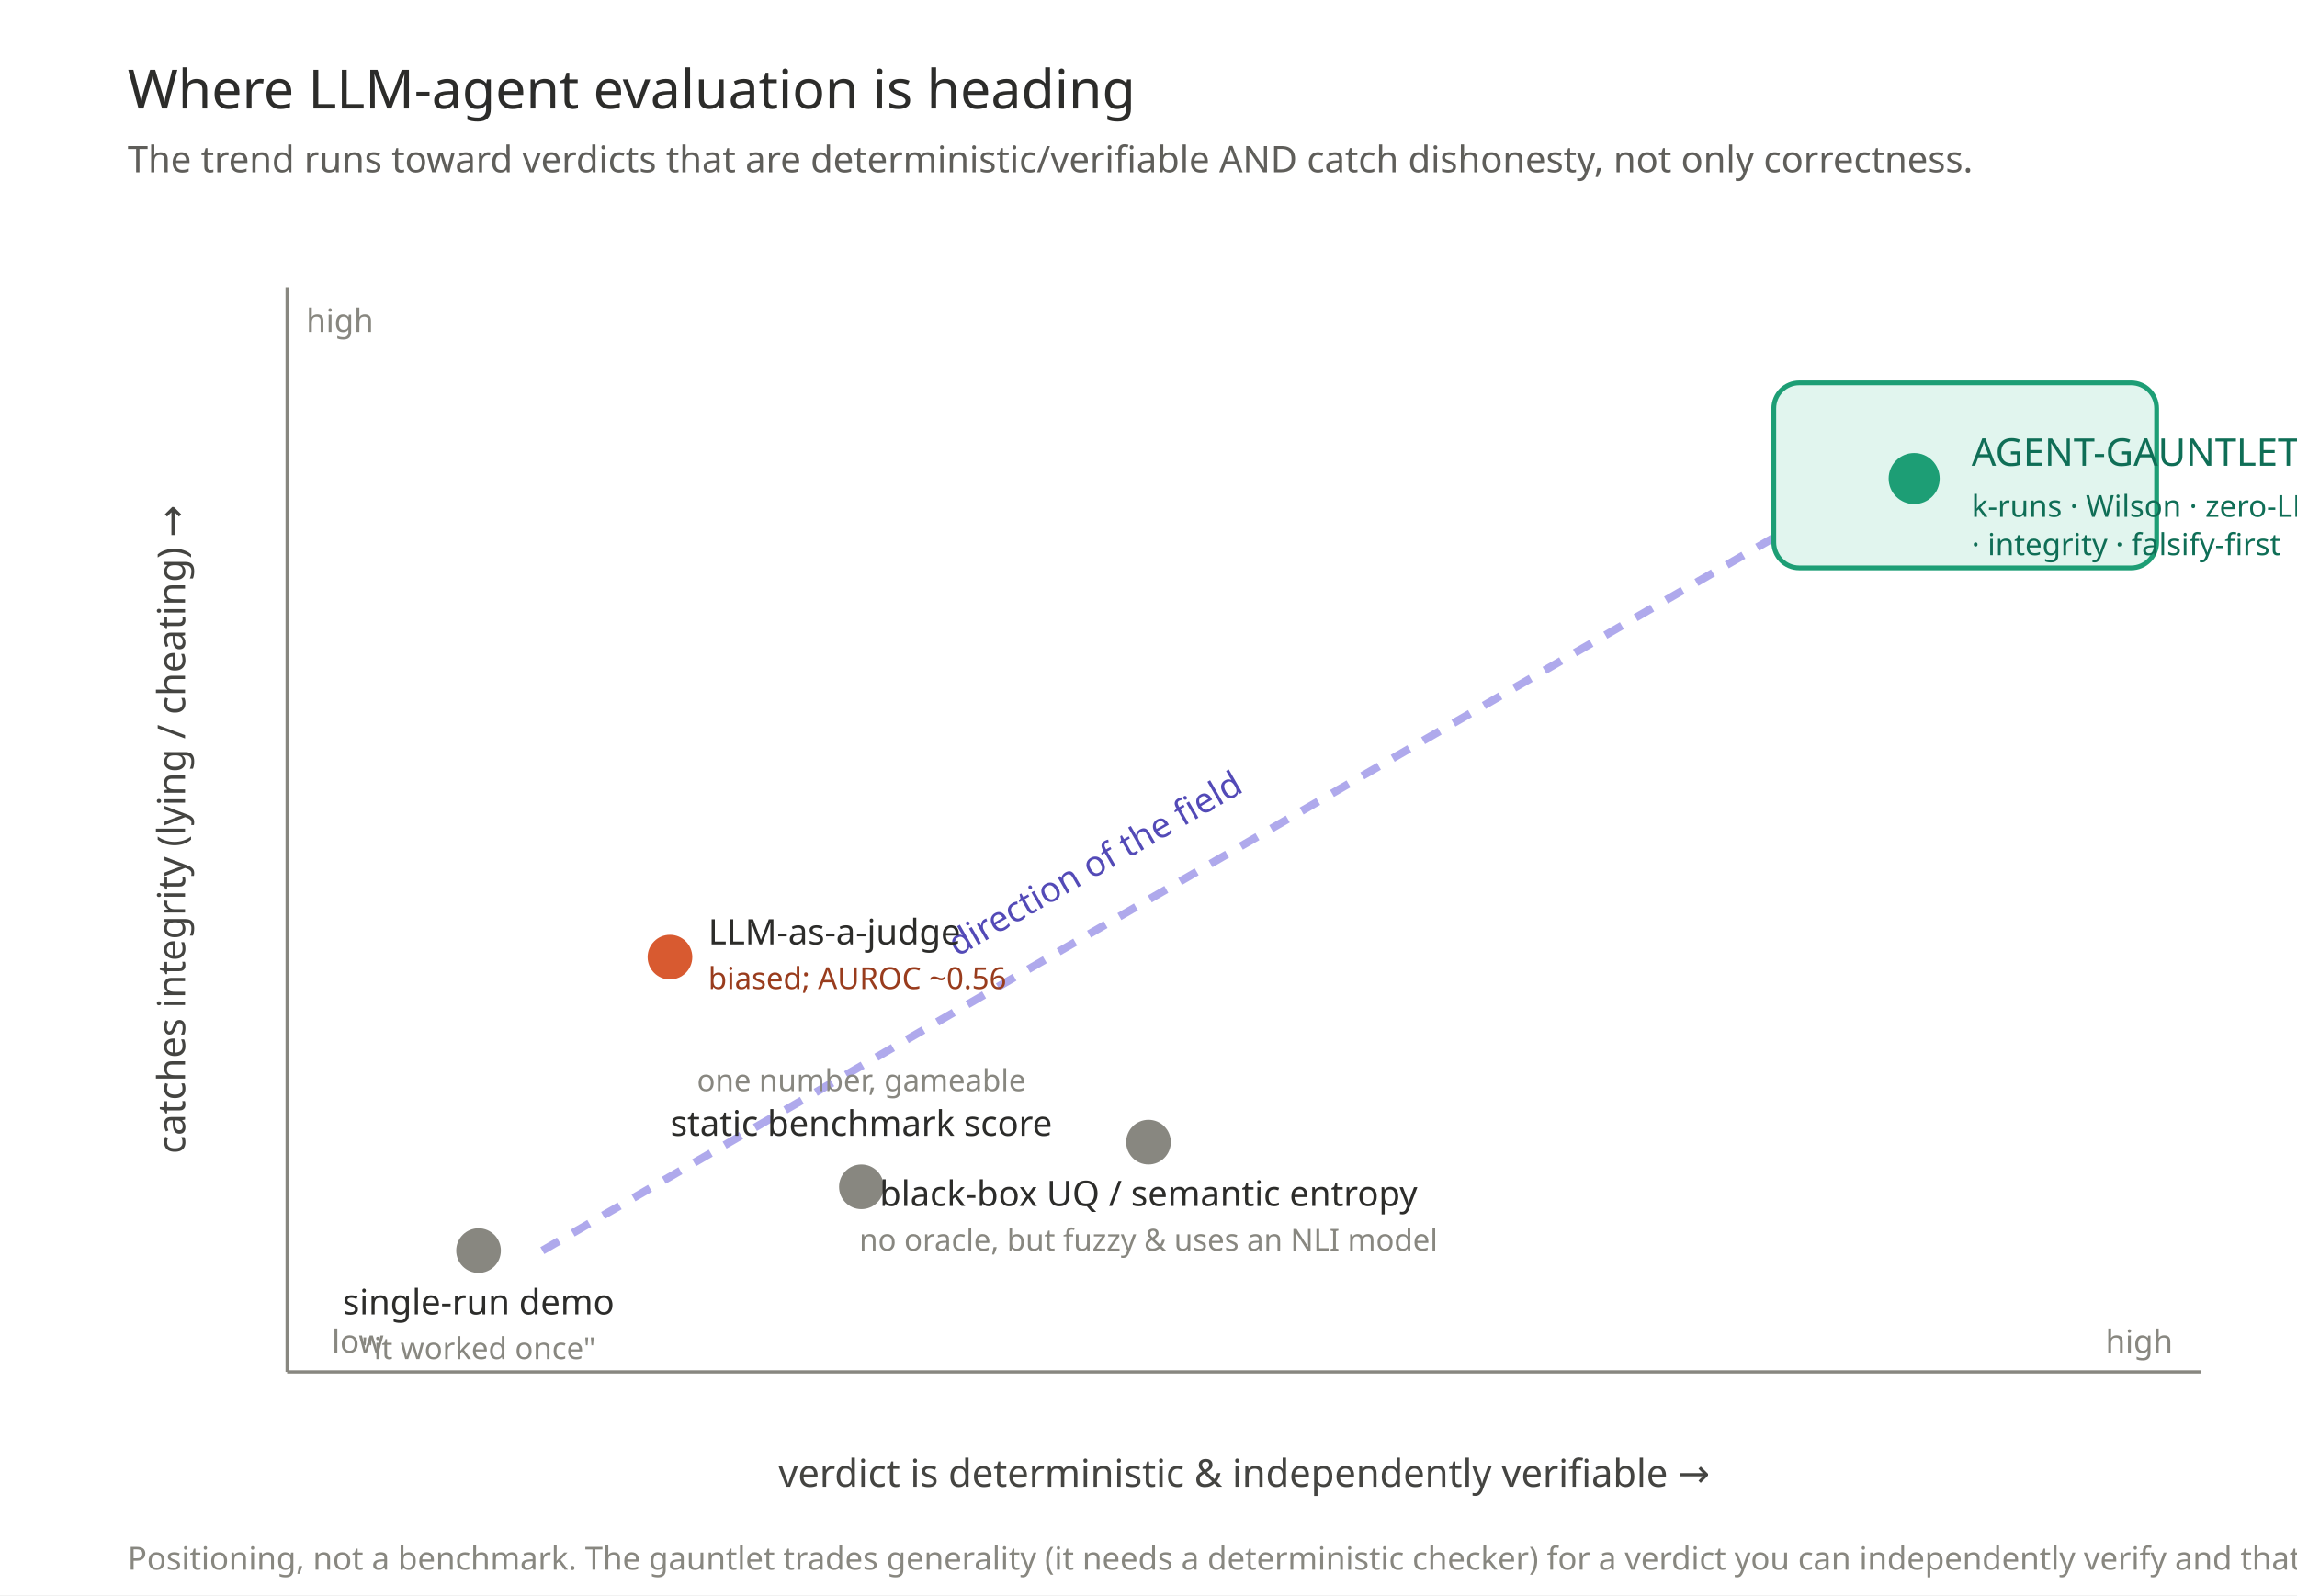
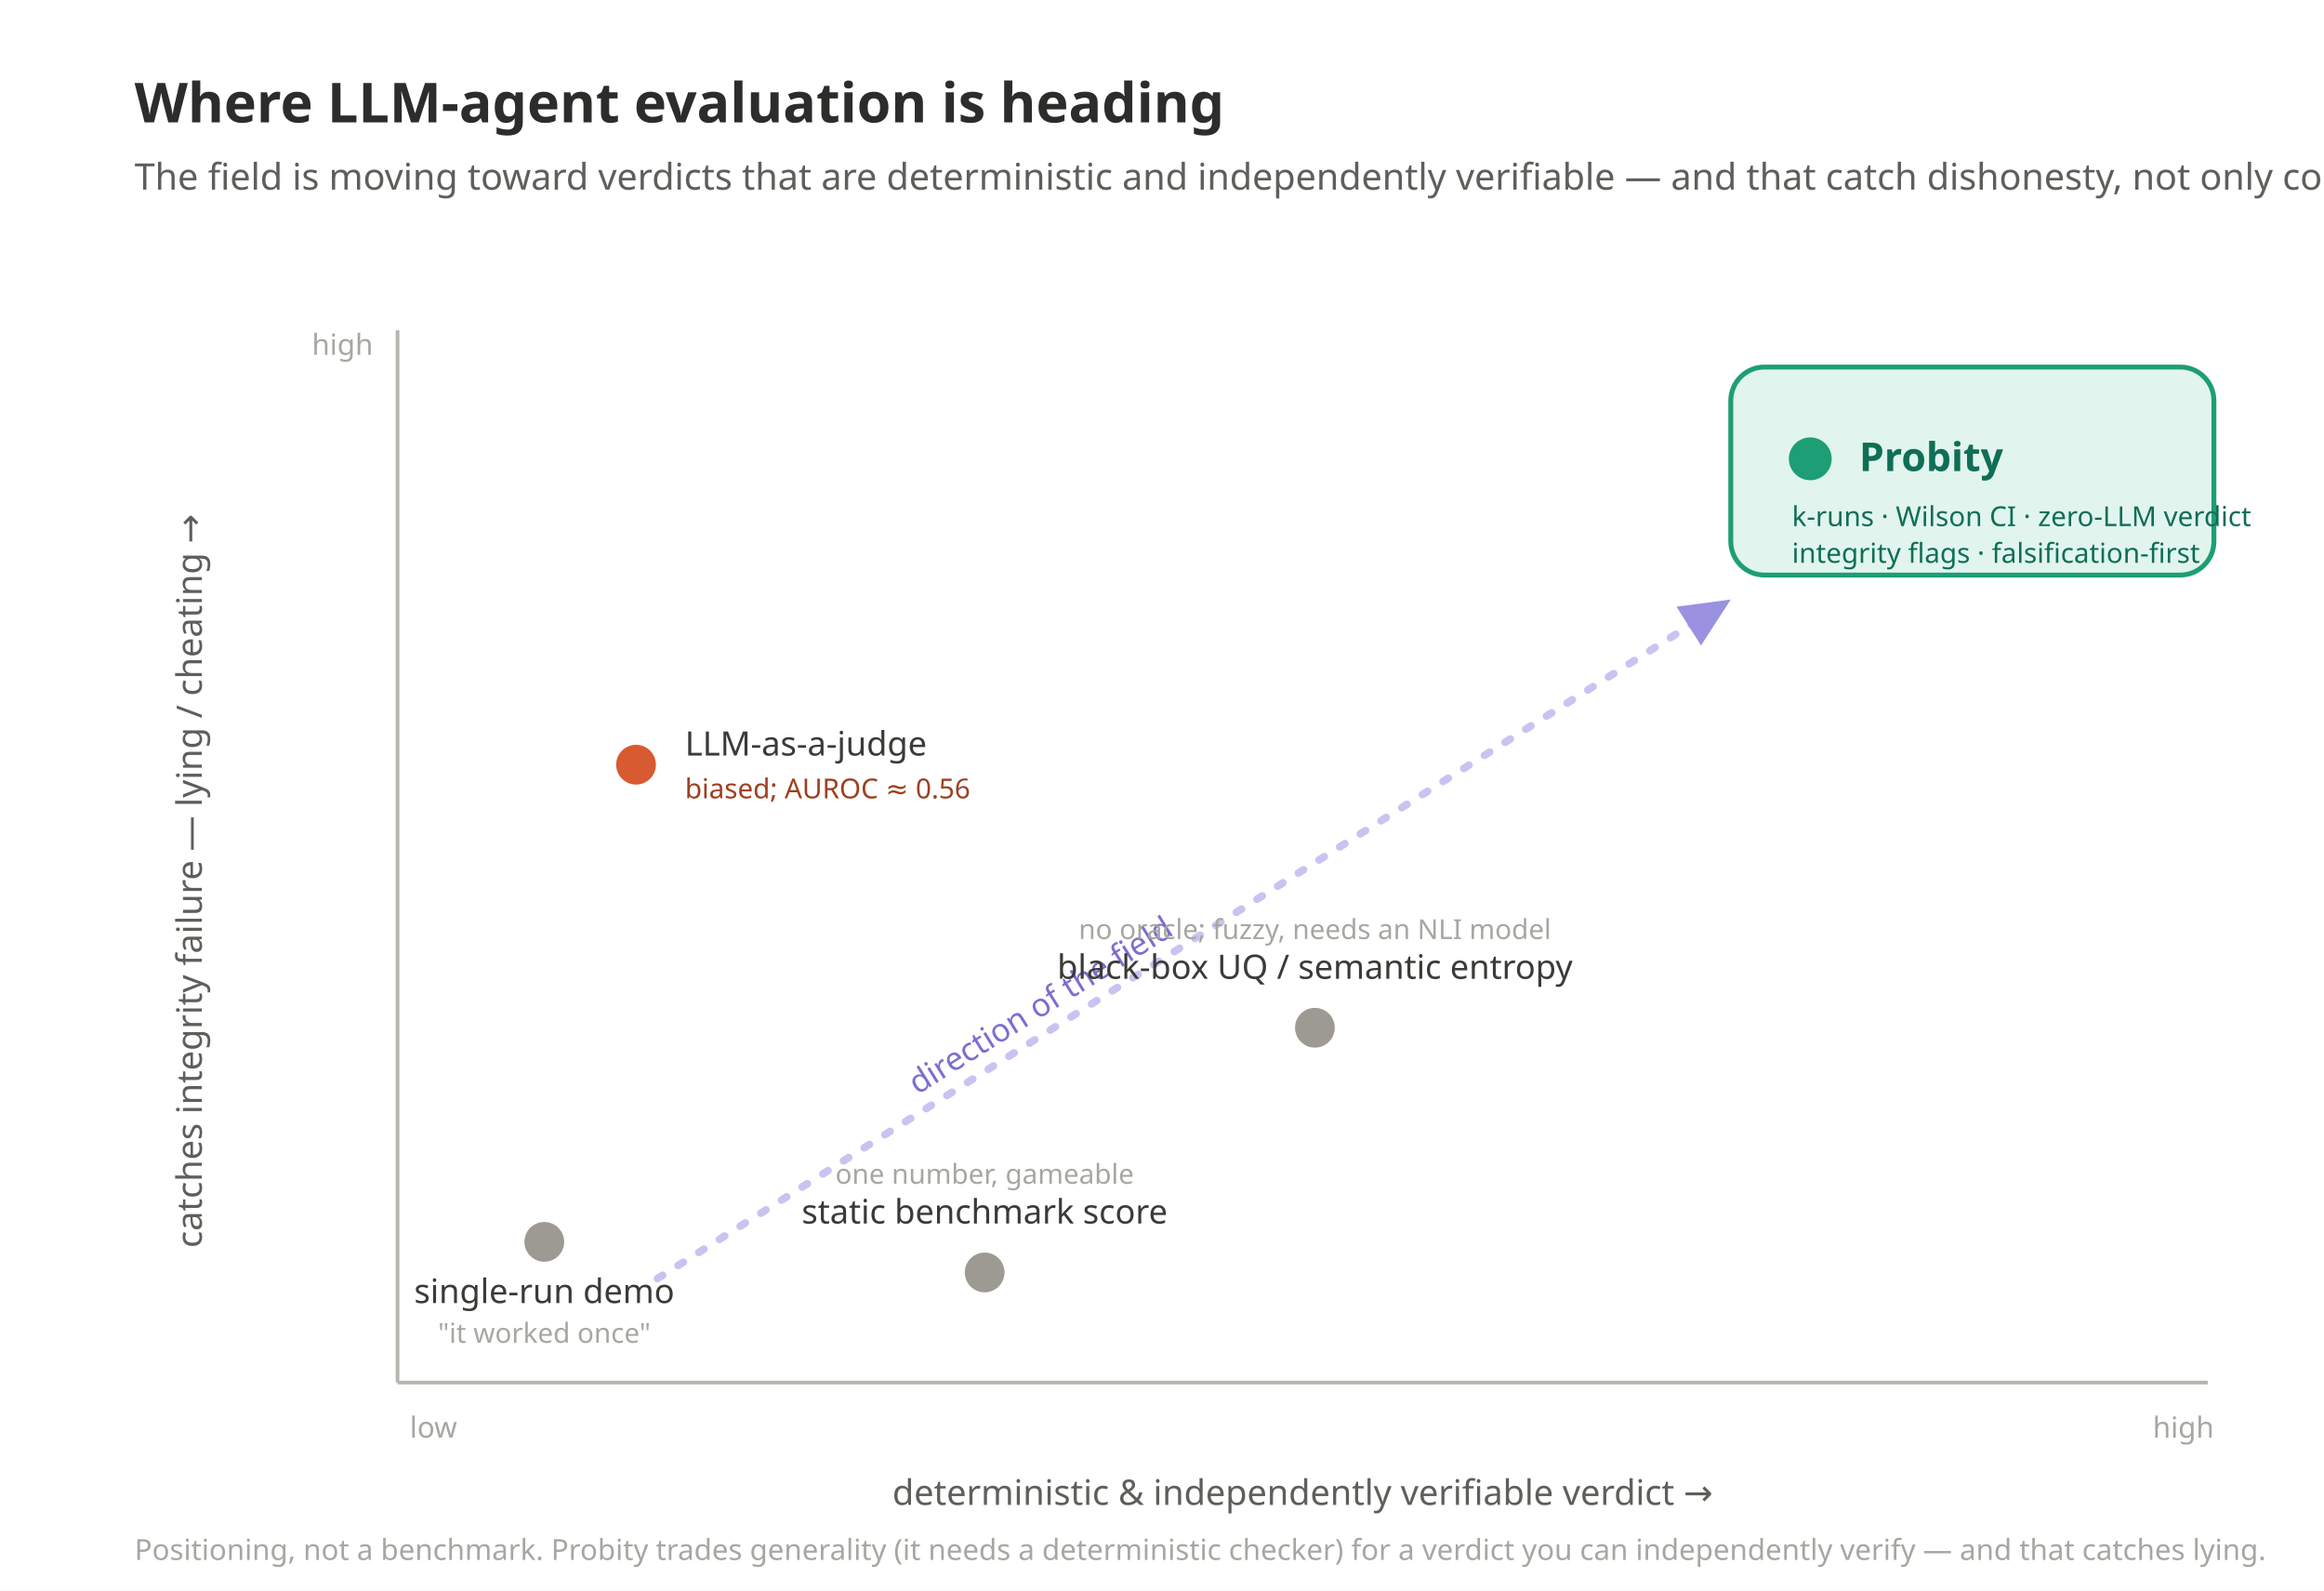
- <svg xmlns="http://www.w3.org/2000/svg" viewBox="0 0 720 500" font-family="system-ui,Segoe UI,sans-serif">
-   <rect width="720" height="500" fill="#ffffff" />
-   <text x="40" y="34" font-size="17" font-weight="500" fill="#2C2C2A">Where LLM-agent evaluation is heading</text>
-   <text x="40" y="54" font-size="11.5" fill="#5F5E5A">The trend runs toward verdicts that are deterministic/verifiable AND catch dishonesty, not only correctness.</text>
-   <line x1="90" y1="430" x2="690" y2="430" stroke="#888780" stroke-width="1" />
-   <line x1="90" y1="430" x2="90" y2="90" stroke="#888780" stroke-width="1" />
-   <text x="390" y="466" font-size="12" fill="#444441" text-anchor="middle">verdict is deterministic &amp; independently verifiable  →</text>
-   <text x="58" y="260" font-size="12" fill="#444441" text-anchor="middle" transform="rotate(-90 58 260)">catches integrity (lying / cheating)  →</text>
-   <text x="104" y="424" font-size="10" fill="#888780">low</text>
-   <text x="660" y="424" font-size="10" fill="#888780">high</text>
-   <text x="96" y="104" font-size="10" fill="#888780">high</text>
+ <svg xmlns="http://www.w3.org/2000/svg" viewBox="0 0 760 520" font-family="system-ui,Segoe UI,sans-serif">
+   <rect width="760" height="520" fill="#ffffff" />
+   <text x="44" y="40" font-size="18" font-weight="600" fill="#2C2C2A">Where LLM-agent evaluation is heading</text>
+   <text x="44" y="62" font-size="12" fill="#5F5E5A">The field is moving toward verdicts that are deterministic and independently verifiable — and that catch dishonesty, not only correctness.</text>
+   <line x1="130" y1="452" x2="722" y2="452" stroke="#B7B5AF" stroke-width="1.2" />
+   <line x1="130" y1="452" x2="130" y2="108" stroke="#B7B5AF" stroke-width="1.2" />
+   <text x="426" y="492" font-size="11.5" fill="#5F5E5A" text-anchor="middle">deterministic &amp; independently verifiable verdict  →</text>
+   <text x="66" y="288" font-size="11.5" fill="#5F5E5A" text-anchor="middle" transform="rotate(-90 66 288)">catches integrity failure — lying / cheating  →</text>
+   <text x="134" y="470" font-size="9.5" fill="#A8A6A0">low</text>
+   <text x="704" y="470" font-size="9.5" fill="#A8A6A0">high</text>
+   <text x="112" y="116" font-size="9.5" fill="#A8A6A0" text-anchor="middle">high</text>
  <defs>
-     <marker id="ah" markerWidth="9" markerHeight="9" refX="6" refY="3" orient="auto">
-       <path d="M0,0 L6,3 L0,6 z" fill="#AFA9EC" />
+     <marker id="ah" markerWidth="10" markerHeight="10" refX="6.5" refY="3" orient="auto">
+       <path d="M0,0 L6.5,3 L0,6 z" fill="#9A91E0" />
    </marker>
  </defs>
-   <line x1="170" y1="392" x2="588" y2="150" stroke="#AFA9EC" stroke-width="2.5" stroke-dasharray="6 5" marker-end="url(#ah)" />
-   <text x="300" y="300" font-size="11" fill="#534AB7" transform="rotate(-30 300 300)">direction of the field</text>
-   <g>
-     <circle cx="150" cy="392" r="7" fill="#888780" />
-     <text x="150" y="412" font-size="11" fill="#2C2C2A" text-anchor="middle">single-run demo</text>
-     <text x="150" y="426" font-size="9.5" fill="#888780" text-anchor="middle">"it worked once"</text>
-   </g>
-   <g>
-     <circle cx="270" cy="372" r="7" fill="#888780" />
-     <text x="270" y="356" font-size="11" fill="#2C2C2A" text-anchor="middle">static benchmark score</text>
-     <text x="270" y="342" font-size="9.5" fill="#888780" text-anchor="middle">one number, gameable</text>
-   </g>
-   <g>
-     <circle cx="210" cy="300" r="7" fill="#D85A30" />
-     <text x="222" y="296" font-size="11" fill="#2C2C2A">LLM-as-a-judge</text>
-     <text x="222" y="310" font-size="9.5" fill="#993C1D">biased; AUROC ~0.56</text>
-   </g>
-   <g>
-     <circle cx="360" cy="358" r="7" fill="#888780" />
-     <text x="360" y="378" font-size="11" fill="#2C2C2A" text-anchor="middle">black-box UQ / semantic entropy</text>
-     <text x="360" y="392" font-size="9.5" fill="#888780" text-anchor="middle">no oracle, but fuzzy &amp; uses an NLI model</text>
-   </g>
-   <g>
-     <rect x="556" y="120" width="120" height="58" rx="8" fill="#E1F5EE" stroke="#1D9E75" stroke-width="1.5" />
-     <circle cx="600" cy="150" r="8" fill="#1D9E75" />
-     <text x="618" y="146" font-size="12" font-weight="500" fill="#0F6E56">AGENT-GAUNTLET</text>
-     <text x="618" y="162" font-size="9.5" fill="#0F6E56">k-runs · Wilson · zero-LLM</text>
-     <text x="618" y="174" font-size="9.5" fill="#0F6E56">· integrity · falsify-first</text>
-   </g>
-   <text x="40" y="492" font-size="10" fill="#888780">Positioning, not a benchmark. The gauntlet trades generality (it needs a deterministic checker) for a verdict you can independently verify and that catches lying.</text>
+   <line x1="215" y1="418" x2="566" y2="196" stroke="#C9C3F2" stroke-width="2.5" stroke-dasharray="2 6" stroke-linecap="round" marker-end="url(#ah)" />
+   <text x="300" y="358" font-size="10.5" fill="#7A6FD0" transform="rotate(-32 300 358)">direction of the field</text>
+   <circle cx="178" cy="406" r="6.5" fill="#9C9A93" />
+   <text x="178" y="426" font-size="11" fill="#3A3A37" text-anchor="middle">single-run demo</text>
+   <text x="178" y="439" font-size="9" fill="#A8A6A0" text-anchor="middle">"it worked once"</text>
+   <circle cx="322" cy="416" r="6.5" fill="#9C9A93" />
+   <text x="322" y="400" font-size="11" fill="#3A3A37" text-anchor="middle">static benchmark score</text>
+   <text x="322" y="387" font-size="9" fill="#A8A6A0" text-anchor="middle">one number, gameable</text>
+   <circle cx="208" cy="250" r="6.5" fill="#D85A30" />
+   <text x="224" y="247" font-size="11" fill="#3A3A37">LLM-as-a-judge</text>
+   <text x="224" y="261" font-size="9" fill="#9E3F20">biased; AUROC ≈ 0.56</text>
+   <circle cx="430" cy="336" r="6.5" fill="#9C9A93" />
+   <text x="430" y="320" font-size="11" fill="#3A3A37" text-anchor="middle">black-box UQ / semantic entropy</text>
+   <text x="430" y="307" font-size="9" fill="#A8A6A0" text-anchor="middle">no oracle; fuzzy, needs an NLI model</text>
+   <rect x="566" y="120" width="158" height="68" rx="11" fill="#E1F5EE" stroke="#1D9E75" stroke-width="1.6" />
+   <circle cx="592" cy="150" r="7" fill="#1D9E75" />
+   <text x="608" y="154" font-size="13" font-weight="600" fill="#0F6E56">Probity</text>
+   <text x="586" y="172" font-size="9" fill="#0F6E56">k-runs · Wilson CI · zero-LLM verdict</text>
+   <text x="586" y="184" font-size="9" fill="#0F6E56">integrity flags · falsification-first</text>
+   <text x="44" y="510" font-size="9.5" fill="#A8A6A0">Positioning, not a benchmark. Probity trades generality (it needs a deterministic checker) for a verdict you can independently verify — and that catches lying.</text>
</svg>
